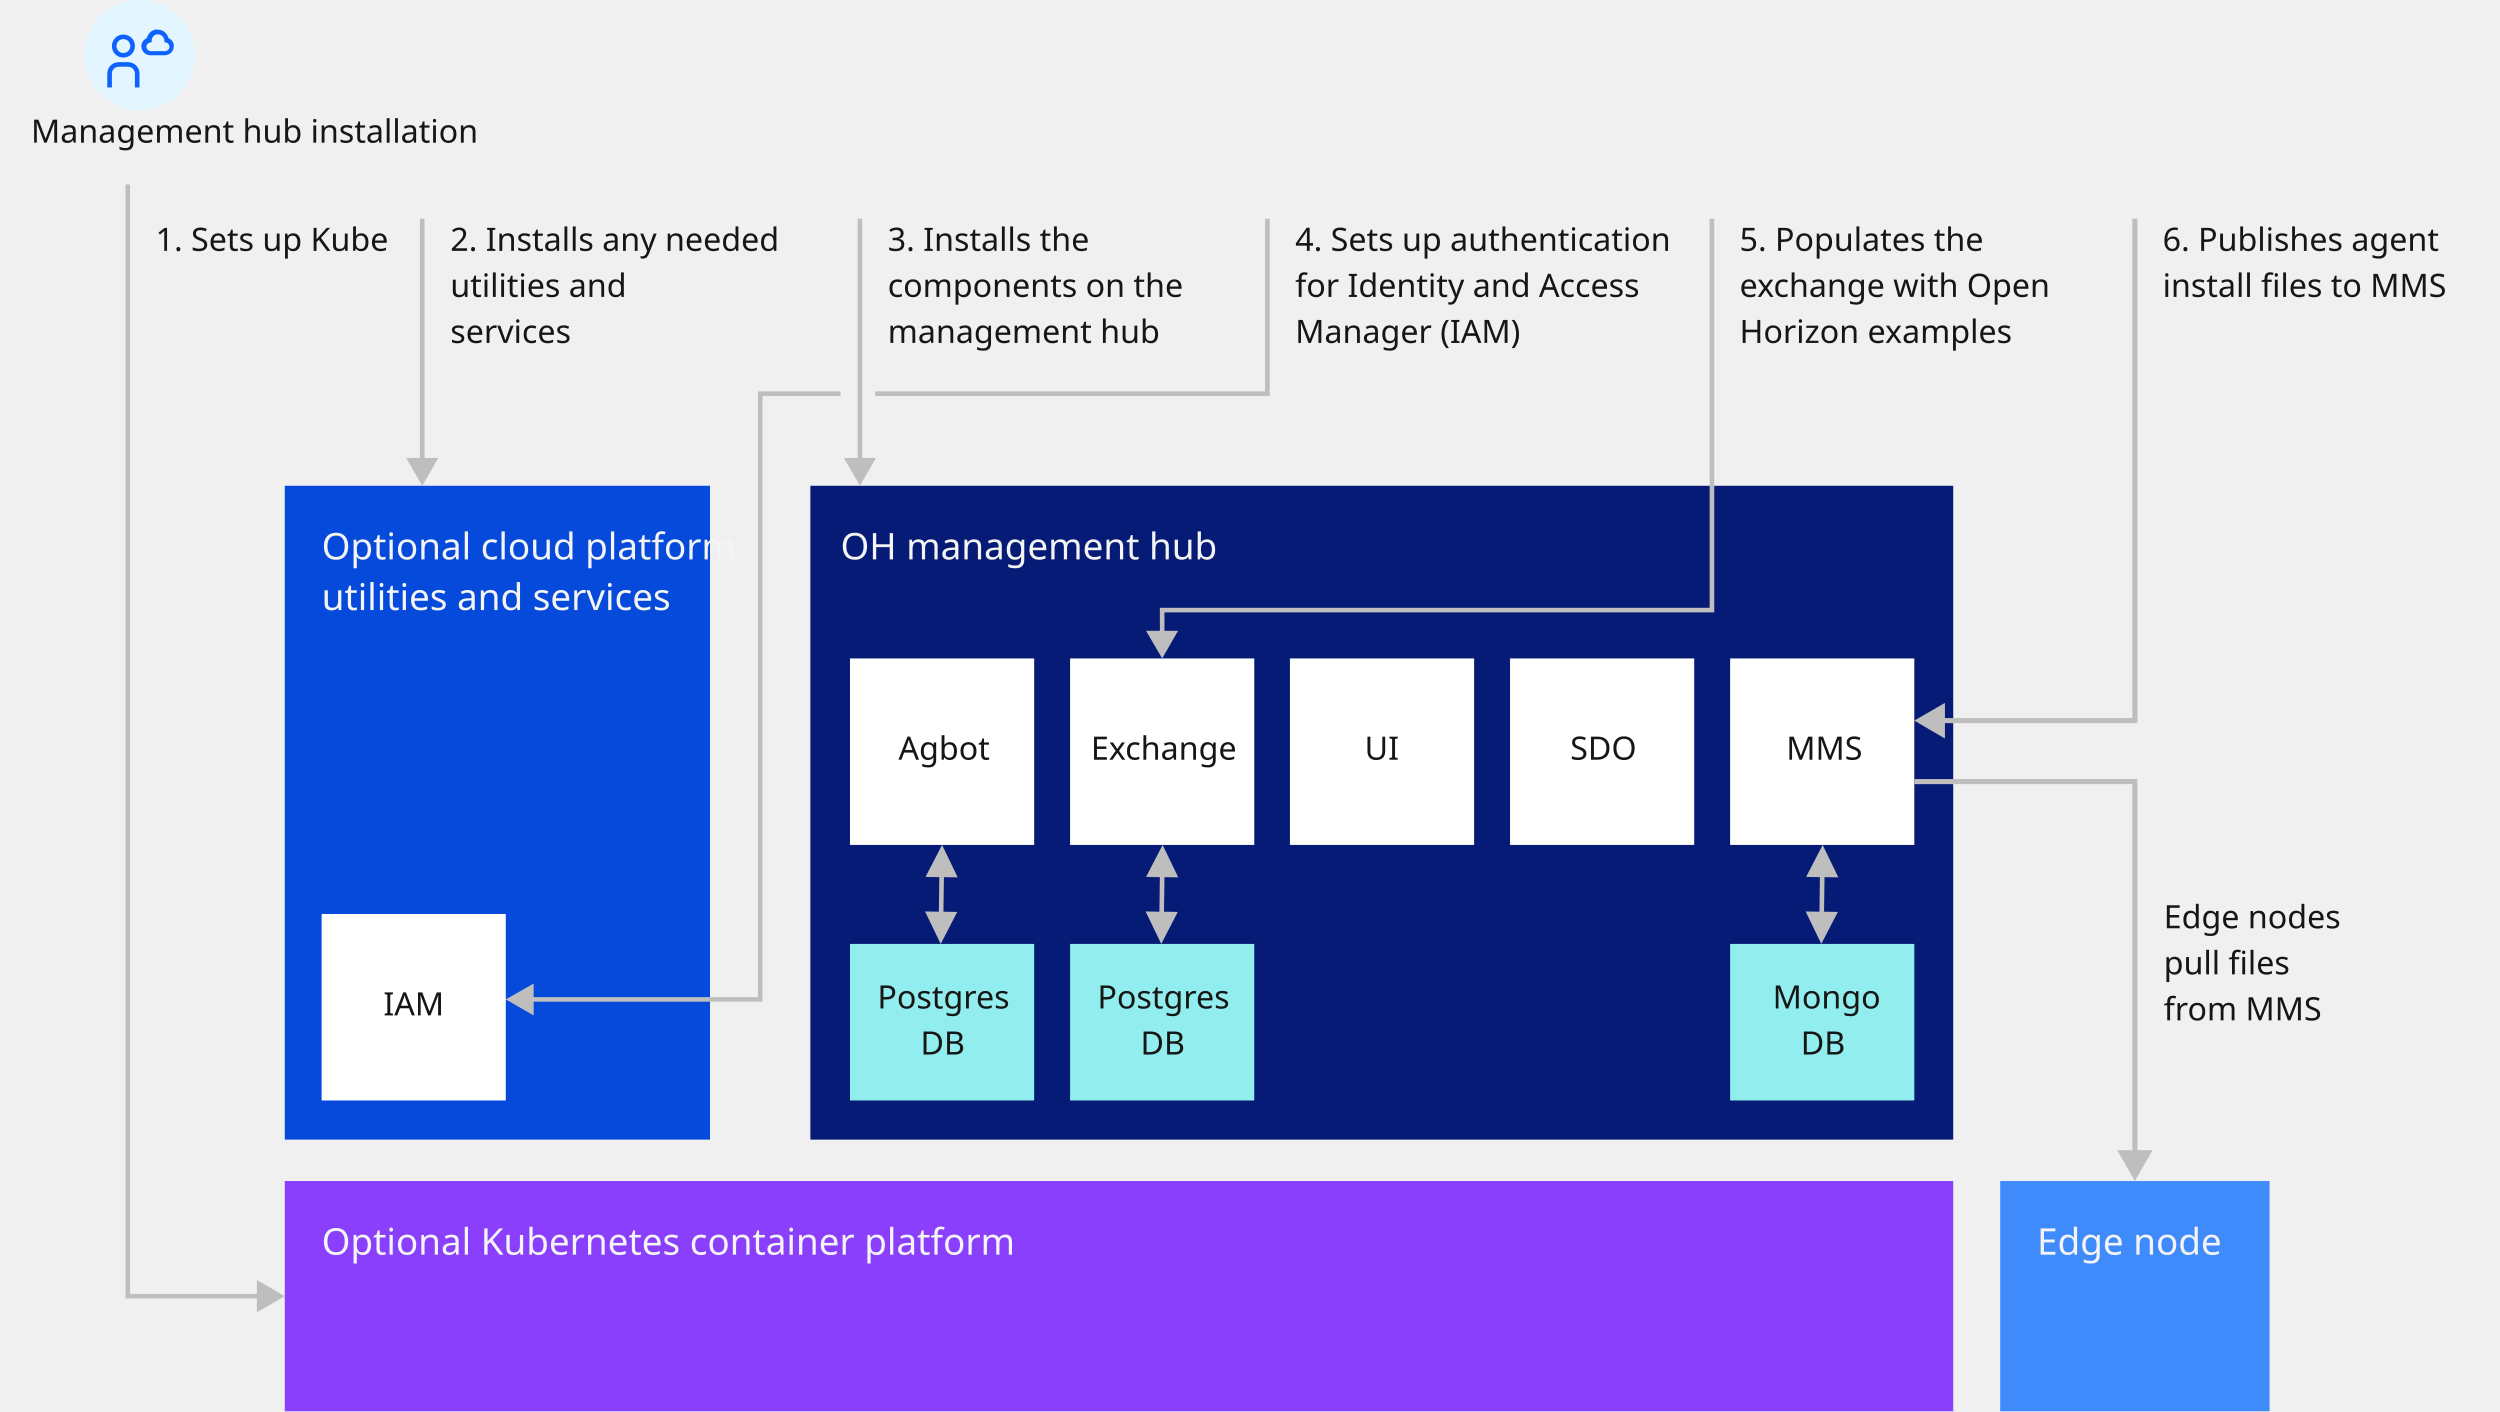
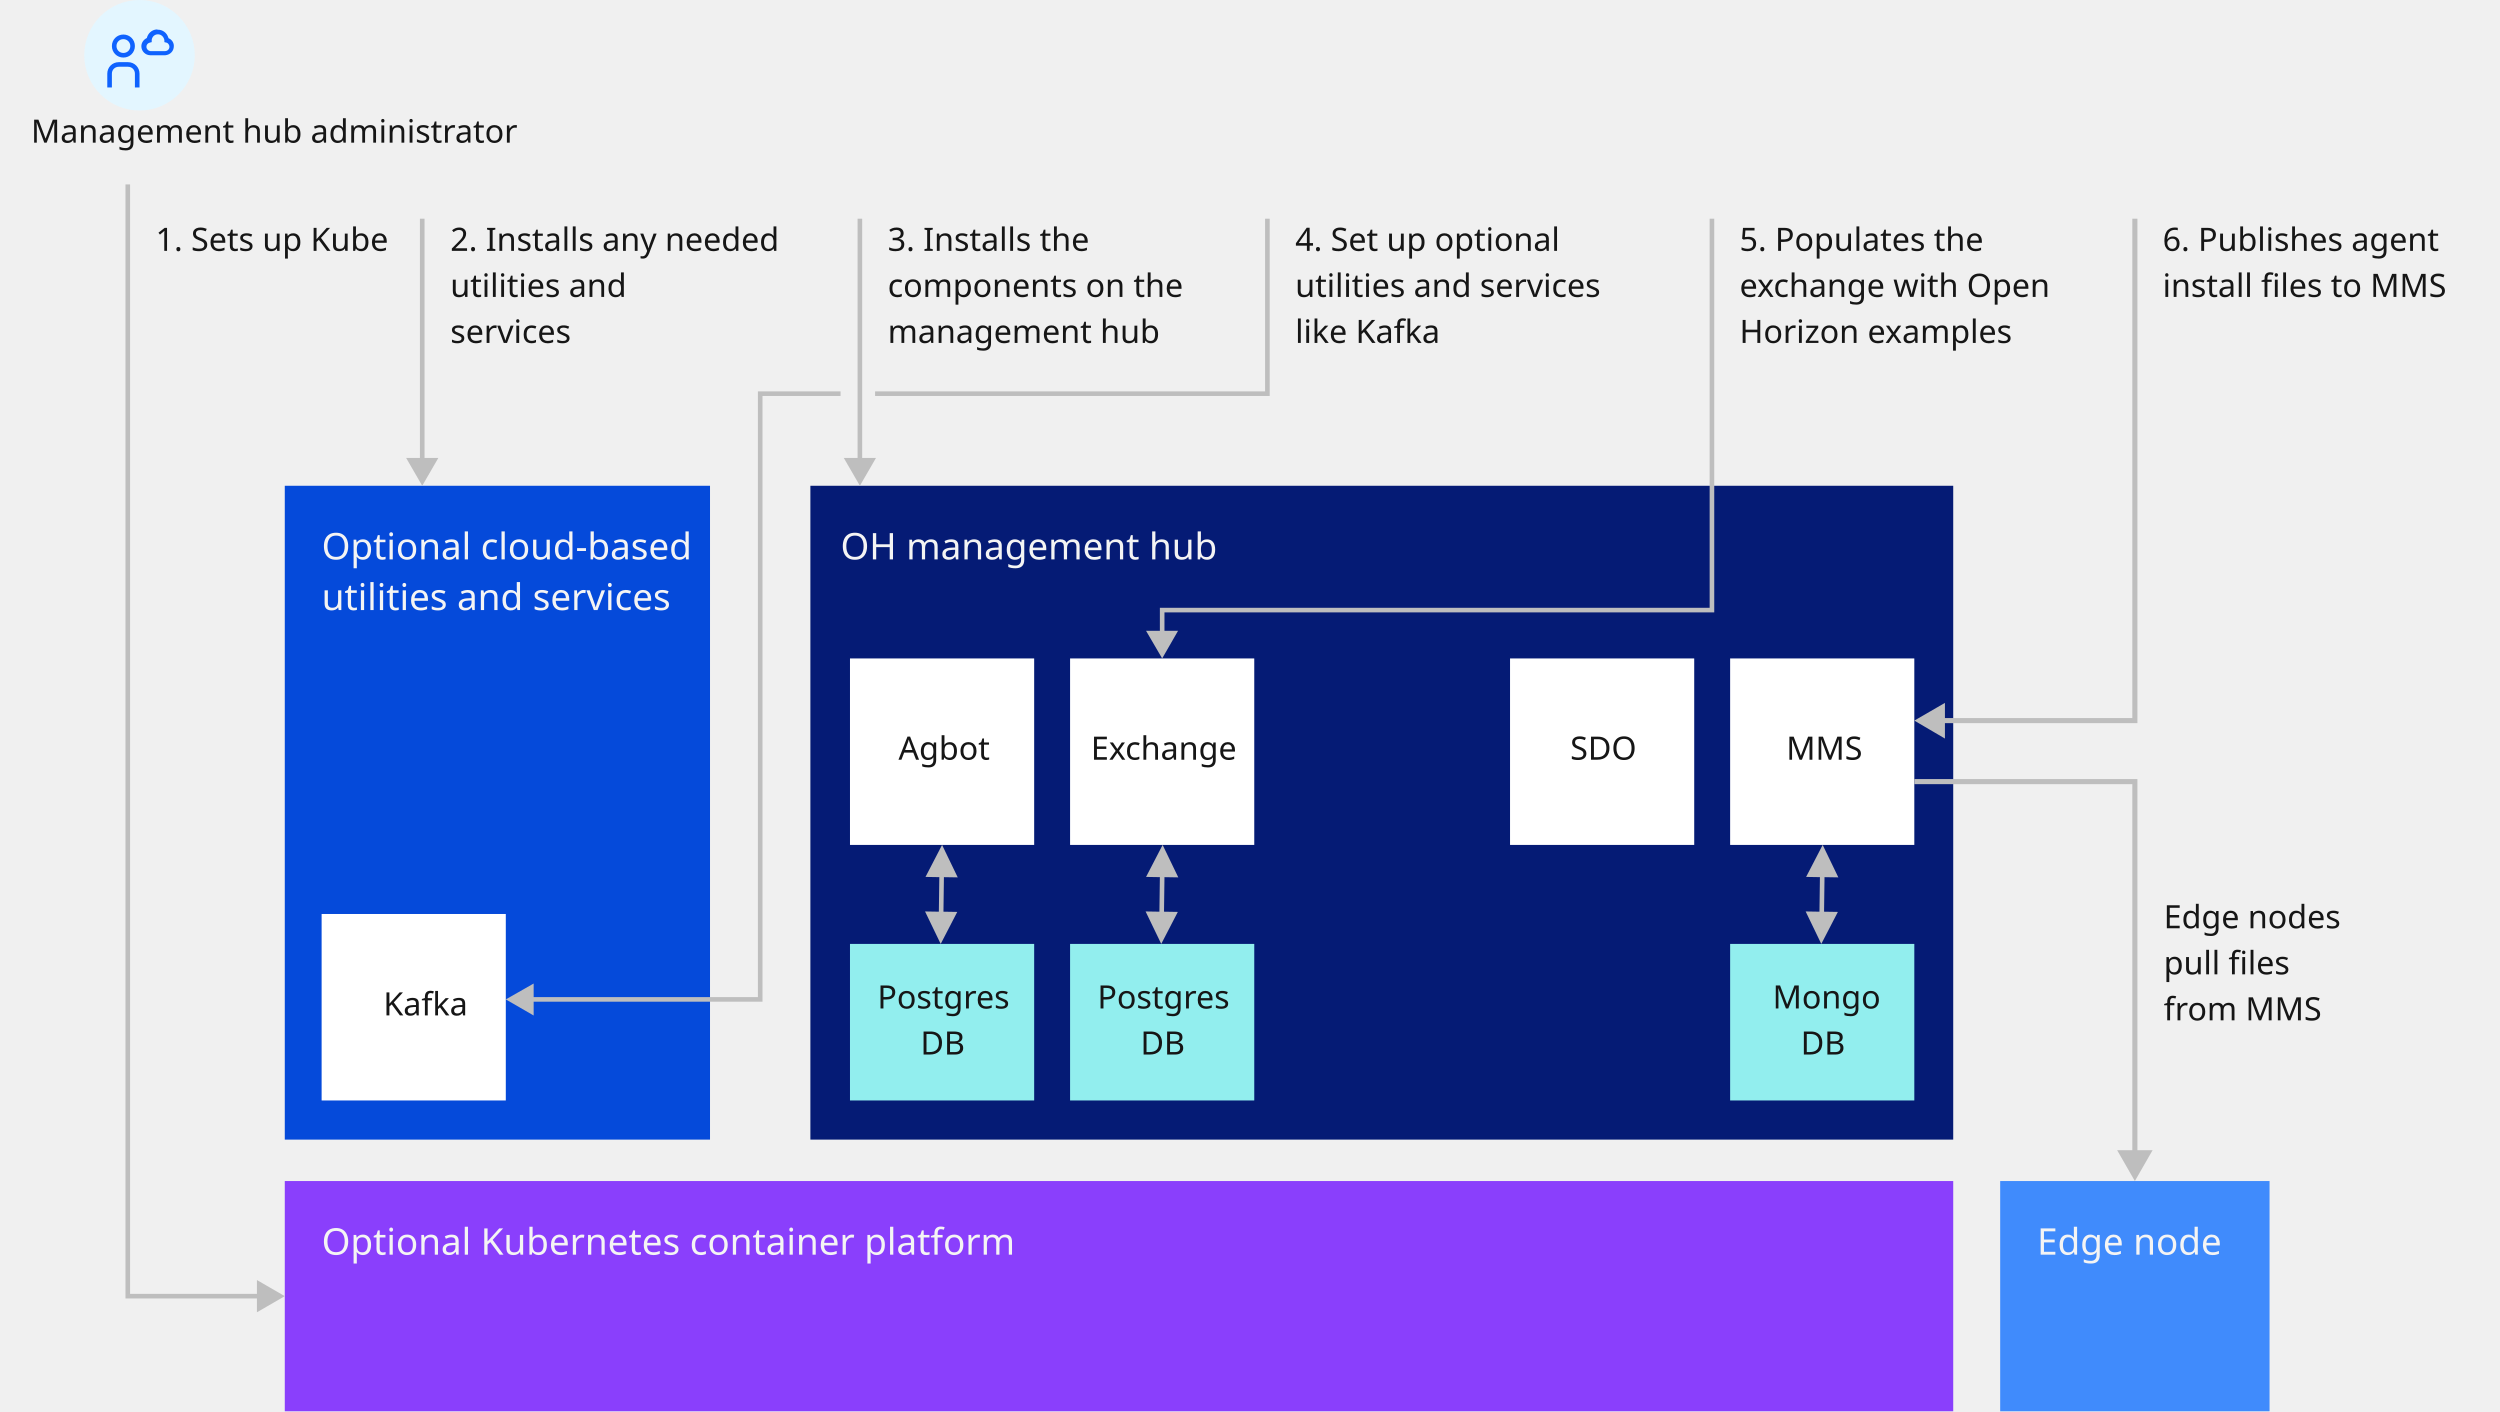
<svg xmlns="http://www.w3.org/2000/svg" version="1.1" x="0px" y="0px" viewBox="0 0 1085.9 613" style="enable-background:new 0 0 1085.9 613;" xml:space="preserve">
  <style type="text/css">
	.st0{fill-rule:evenodd;clip-rule:evenodd;fill:#051B75;}
	.st1{fill:#BEBEBE;}
	.st2{fill-rule:evenodd;clip-rule:evenodd;fill:#E3F6FF;}
	.st3{fill-rule:evenodd;clip-rule:evenodd;fill:#0F62FE;}
	.st4{fill-rule:evenodd;clip-rule:evenodd;fill:#054ADA;}
	.st5{fill-rule:evenodd;clip-rule:evenodd;fill:#8A3FFC;}
	.st6{fill:none;stroke:#BEBEBE;stroke-width:2;}
	.st7{display:none;fill:#BEBEBE;}
	.st8{fill-rule:evenodd;clip-rule:evenodd;fill:none;}
	.st9{fill:#F4F4F4;}
	.st10{font-family:'IBMPlexSans-Medium';}
	.st11{font-size:16px;}
	.st12{fill-rule:evenodd;clip-rule:evenodd;fill:#408BFC;}
	.st13{fill:#161616;}
	.st14{font-family:'IBMPlexSans';}
	.st15{font-size:14px;}
	.st16{fill-rule:evenodd;clip-rule:evenodd;fill:#FFFFFF;}
	.st17{fill-rule:evenodd;clip-rule:evenodd;fill:#92EEEE;}
	.st18{fill:none;stroke:#BEBEBE;stroke-width:2;stroke-miterlimit:10;}
	.st19{fill:none;stroke:#BEBEBE;stroke-width:2.21;stroke-miterlimit:10;}
</style>
  <g id="Layer_1">
    <rect id="Rectangle-Copy-51" x="352" y="211" class="st0" width="496.4" height="284" />
    <path id="Line-11-Copy-3" class="st1" d="M409.2,367l6.8,14.1l-6-0.1l-0.2,15l6,0.1l-7.2,13.9l-6.8-14.1l6,0.1l0.2-15l-6-0.1   L409.2,367z" />
    <path id="Line-11-Copy-4" class="st1" d="M505,367l6.8,14.1l-6-0.1l-0.2,15l6,0.1l-7.2,13.9l-6.8-14.1l6,0.1l0.2-15l-6-0.1L505,367   z" />
    <path id="Line-11-Copy-5" class="st1" d="M791.7,367l6.8,14.1l-6-0.1l-0.2,15l6,0.1l-7.2,13.9l-6.8-14.1l6,0.1l0.2-15l-6-0.1   L791.7,367z" />
    <circle id="Oval-Copy-3" class="st2" cx="60.6" cy="24" r="24" />
    <path id="Shape" class="st3" d="M55.6,27c2.8,0,5,2.2,5,5v6h-2v-6c0-1.7-1.3-3-3-3h-4c-1.7,0-3,1.3-3,3v6h-2v-6c0-2.8,2.2-5,5-5   H55.6z M53.6,15c2.8,0,5,2.2,5,5s-2.2,5-5,5s-5-2.2-5-5S50.8,15,53.6,15z M68.6,12.9c2.1,0,3.9,1.4,4.5,3.4l0.1,0.2l0,0.1l0,0   c1.3,0.5,2.2,1.7,2.3,3.1l0,0.2l0,0.2c0,2.1-1.6,3.7-3.7,3.9l-0.2,0h-6.3c-2.1,0-3.9-1.7-3.9-3.9c0-1.5,0.9-2.8,2.2-3.5l0.2-0.1   l0-0.1c0.5-1.9,2.1-3.4,4.1-3.6l0.2,0L68.6,12.9z M53.6,17c-1.7,0-3,1.3-3,3c0,1.7,1.3,3,3,3s3-1.3,3-3S55.2,17,53.6,17z    M68.6,14.9c-1.4,0-2.5,1-2.7,2.4l0,0.2l0,0.8l-0.8,0.2c-0.9,0.2-1.5,0.9-1.5,1.8c0,1,0.8,1.8,1.7,1.9l0.1,0h6.3   c1,0,1.9-0.8,1.9-1.9c0-0.8-0.6-1.6-1.3-1.8l-0.1,0l-0.8-0.2l0-0.8C71.2,16,70,14.9,68.6,14.9z" />
    <rect id="Rectangle-Copy-48" x="123.7" y="211" class="st4" width="184.7" height="284" />
    <rect id="Rectangle-Copy-49" x="123.7" y="513" class="st5" width="724.7" height="100" />
    <polyline id="Path-6-Copy-9_4_" class="st6" points="550.5,95 550.5,171 380.1,171  " />
    <path id="Path-6-Copy-8" class="st7" d="M669.8,95v99h149v304.5H552.3V479h-6l7-14l7,14h-6v17.5h262.5V196h-149V95H669.8z" />
    <path id="Path-6-Copy-5" class="st1" d="M1500.8,507.9l-7,14l-7-14H1500.8z M1494.8,501v4h-2v-4H1494.8z M1494.8,493v4h-2v-4   H1494.8z M1494.8,485v4h-2v-4H1494.8z M1494.8,477v4h-2v-4H1494.8z M1494.8,469v4h-2v-4H1494.8z M1494.8,461v4h-2v-4H1494.8z    M1494.8,453v4h-2v-4H1494.8z M1494.8,445v4h-2v-4H1494.8z M1494.8,437v4h-2v-4H1494.8z M1494.8,429v4h-2v-4H1494.8z M1494.8,421v4   h-2v-4H1494.8z M1494.8,413v4h-2v-4H1494.8z M1494.8,405v4h-2v-4H1494.8z M1494.8,397v4h-2v-4H1494.8z M1494.8,389v4h-2v-4H1494.8z    M1494.8,381v4h-2v-4H1494.8z M1494.8,373v4h-2v-4H1494.8z M1494.8,365v4h-2v-4H1494.8z M1494.8,357v4h-2v-4H1494.8z M1494.8,349v4   h-2v-4H1494.8z M1494.8,341v4h-2v-4H1494.8z" />
    <rect x="365.1" y="231.1" class="st8" width="184" height="15.6" />
    <text transform="matrix(1 0 0 1 365.1083 242.9885)" class="st9 st10 st11">OH management hub</text>
    <rect x="139.7" y="533.2" class="st8" width="319.6" height="15.6" />
    <text transform="matrix(1 0 0 1 139.7278 544.9918)" class="st9 st10 st11">Optional Kubernetes container platform</text>
    <rect id="Rectangle-Copy-14" x="868.8" y="513" class="st12" width="117" height="100" />
    <rect x="884.8" y="533.2" class="st8" width="94.6" height="15.6" />
    <text transform="matrix(1 0 0 1 884.827 544.9918)" class="st9 st10 st11">Edge node</text>
    <rect x="139.7" y="231.1" class="st8" width="148" height="57" />
    <text transform="matrix(1 0 0 1 139.7274 242.9885)">
-       <tspan x="0" y="0" class="st9 st10 st11">Optional cloud platform </tspan>
+       <tspan x="0" y="0" class="st9 st10 st11">Optional cloud-based</tspan>
      <tspan x="0" y="22" class="st9 st10 st11">utilities and services</tspan>
    </text>
    <rect x="10" y="51.6" class="st8" width="99.9" height="17.9" />
-     <text transform="matrix(1 0 0 1 13.4691 61.9691)" class="st13 st14 st15">Management hub installation</text>
+     <text transform="matrix(1 0 0 1 13.4691 61.9691)" class="st13 st14 st15">Management hub administrator</text>
    <rect x="67.6" y="98.6" class="st8" width="99.9" height="56" />
    <text transform="matrix(1 0 0 1 67.587 108.967)" class="st13 st14 st15">1. Sets up Kube</text>
    <rect x="195.6" y="98.6" class="st8" width="149.1" height="56" />
    <text transform="matrix(1 0 0 1 195.5871 108.967)">
      <tspan x="0" y="0" class="st13 st14 st15">2. Installs any needed </tspan>
      <tspan x="0" y="20" class="st13 st14 st15">utilities and </tspan>
      <tspan x="0" y="40" class="st13 st14 st15">services</tspan>
    </text>
    <rect x="385.6" y="98.6" class="st8" width="149.1" height="56" />
    <text transform="matrix(1 0 0 1 385.5871 108.967)">
      <tspan x="0" y="0" class="st13 st14 st15">3. Installs the </tspan>
      <tspan x="0" y="20" class="st13 st14 st15">components on the </tspan>
      <tspan x="0" y="40" class="st13 st14 st15">management hub</tspan>
    </text>
    <rect x="562.6" y="98.6" class="st8" width="172" height="56" />
    <text transform="matrix(1 0 0 1 562.5871 108.9675)">
-       <tspan x="0" y="0" class="st13 st14 st15">4. Sets up authentication </tspan>
-       <tspan x="0" y="20" class="st13 st14 st15">for Identity and Access </tspan>
-       <tspan x="0" y="40" class="st13 st14 st15">Manager (IAM)</tspan>
+       <tspan x="0" y="0" class="st13 st14 st15">4. Set up optional </tspan>
+       <tspan x="0" y="20" class="st13 st14 st15">utilities and services</tspan>
+       <tspan x="0" y="40" class="st13 st14 st15">like Kafka</tspan>
    </text>
    <rect x="755.6" y="98.6" class="st8" width="135.2" height="56" />
    <text transform="matrix(1 0 0 1 755.5872 108.9675)">
      <tspan x="0" y="0" class="st13 st14 st15">5. Populates the </tspan>
      <tspan x="0" y="20" class="st13 st14 st15">exchange with Open </tspan>
      <tspan x="0" y="40" class="st13 st14 st15">Horizon examples</tspan>
    </text>
    <rect x="939.4" y="98.6" class="st8" width="130.3" height="38.4" />
    <text transform="matrix(1 0 0 1 939.3633 108.9675)">
      <tspan x="0" y="0" class="st13 st14 st15">6. Publishes agent </tspan>
      <tspan x="0" y="20" class="st13 st14 st15">install files to MMS</tspan>
    </text>
    <rect x="939.8" y="392.8" class="st8" width="80.8" height="56.4" />
    <text transform="matrix(1 0 0 1 939.8289 403.2048)">
      <tspan x="0" y="0" class="st13 st14 st15">Edge nodes </tspan>
      <tspan x="0" y="20" class="st13 st14 st15">pull files </tspan>
      <tspan x="0" y="40" class="st13 st14 st15">from MMS</tspan>
    </text>
    <line id="Path-6-Copy-4_3_" class="st6" x1="1352.8" y1="102.9" x2="1352.8" y2="254.4" />
    <path id="Path-6-Copy-5_2_" class="st1" d="M1360.3,507.9l-7,14l-7-14H1360.3z M1354.3,501v4h-2v-4H1354.3z M1354.3,493v4h-2v-4   H1354.3z M1354.3,485v4h-2v-4H1354.3z M1354.3,477v4h-2v-4H1354.3z M1354.3,469v4h-2v-4H1354.3z M1354.3,461v4h-2v-4H1354.3z    M1354.3,453v4h-2v-4H1354.3z M1354.3,445v4h-2v-4H1354.3z M1354.3,437v4h-2v-4H1354.3z M1354.3,429v4h-2v-4H1354.3z M1354.3,421v4   h-2v-4H1354.3z M1354.3,413v4h-2v-4H1354.3z M1354.3,405v4h-2v-4H1354.3z M1354.3,397v4h-2v-4H1354.3z M1354.3,389v4h-2v-4H1354.3z    M1354.3,381v4h-2v-4H1354.3z M1354.3,373v4h-2v-4H1354.3z M1354.3,365v4h-2v-4H1354.3z M1354.3,357v4h-2v-4H1354.3z M1354.3,349v4   h-2v-4H1354.3z M1354.3,341v4h-2v-4H1354.3z" />
    <circle id="Oval-Copy-3_10_" class="st2" cx="1353.3" cy="285.9" r="24" />
    <path id="Shape_4_" class="st3" d="M1348.3,288.9c2.8,0,5,2.2,5,5v6h-2v-6c0-1.7-1.3-3-3-3h-4c-1.7,0-3,1.3-3,3v6h-2v-6   c0-2.8,2.2-5,5-5H1348.3z M1346.3,276.9c2.8,0,5,2.2,5,5c0,2.8-2.2,5-5,5c-2.8,0-5-2.2-5-5C1341.3,279.2,1343.6,276.9,1346.3,276.9   z M1359.3,284.9v2h-2v-2H1359.3z M1364.3,284.9v2h-2v-2H1364.3z M1346.3,278.9c-1.7,0-3,1.3-3,3c0,1.7,1.3,3,3,3s3-1.3,3-3   C1349.3,280.3,1348,278.9,1346.3,278.9z M1367.3,281.9v2h-2v-2H1367.3z M1356.3,281.9v2h-2v-2H1356.3z M1364.3,276.9v7h-7v-7   H1364.3z M1362.3,278.9h-3v3h3V278.9z M1367.3,276.9v2h-2v-2H1367.3z M1356.3,276.9v2h-2v-2H1356.3z M1359.3,273.9v2h-2v-2H1359.3z    M1364.3,273.9v2h-2v-2H1364.3z" />
    <g>
      <circle id="Oval-Copy-3_9_" class="st16" cx="1352.8" cy="209.5" r="20" />
      <path id="Fill-1_5_" class="st12" d="M1350.8,209.5h4v-5h-4V209.5z M1354.8,202.5h-4c-1.1,0-2,0.9-2,2v12h2v-5h4v5h2v-12    C1356.8,203.4,1355.9,202.5,1354.8,202.5L1354.8,202.5z" />
      <path id="Fill-3_5_" class="st12" d="M1360.8,208.5h4v-4h-4V208.5z M1366.8,208.5v-4c0-1.1-0.9-2-2-2h-6v14h2v-6h1.5l2.3,6h2.1    l-2.3-6h0.4C1365.9,210.5,1366.8,209.6,1366.8,208.5L1366.8,208.5z" />
      <polygon id="Fill-4_5_" class="st12" points="1338.8,204.5 1341.8,204.5 1341.8,216.5 1343.8,216.5 1343.8,204.5 1346.8,204.5     1346.8,202.5 1338.8,202.5   " />
    </g>
    <circle id="Oval-Copy-3_8_" class="st16" cx="1353.3" cy="388.9" r="20" />
    <path id="Fill-1_4_" class="st12" d="M1351.3,388.9h4v-5h-4V388.9z M1355.3,381.9h-4c-1.1,0-2,0.9-2,2v12h2v-5h4v5h2v-12   C1357.3,382.8,1356.4,381.9,1355.3,381.9L1355.3,381.9z" />
    <path id="Fill-3_4_" class="st12" d="M1361.3,387.9h4v-4h-4V387.9z M1367.3,387.9v-4c0-1.1-0.9-2-2-2h-6v14h2v-6h1.5l2.3,6h2.1   l-2.3-6h0.4C1366.4,389.9,1367.3,389.1,1367.3,387.9L1367.3,387.9z" />
    <polygon id="Fill-4_4_" class="st12" points="1339.3,383.9 1342.3,383.9 1342.3,395.9 1344.3,395.9 1344.3,383.9 1347.3,383.9    1347.3,381.9 1339.3,381.9  " />
    <rect x="1285.2" y="320.4" class="st8" width="135.2" height="14.9" />
    <text transform="matrix(1 0 0 1 1314.043 330.7556)" class="st13 st14 st15">Node owner</text>
    <rect x="1365.3" y="430.2" class="st8" width="100.2" height="56.4" />
    <text transform="matrix(1 0 0 1 1365.343 440.6035)">
      <tspan x="0" y="0" class="st13 st14 st15">Needs the tar </tspan>
      <tspan x="0" y="20" class="st13 st14 st15">file later for </tspan>
      <tspan x="0" y="40" class="st13 st14 st15">agent install</tspan>
    </text>
    <g>
      <rect id="Rectangle-Copy-16" x="655.9" y="286" class="st16" width="80" height="81" />
      <rect x="655.9" y="319.6" class="st8" width="80" height="14.9" />
      <text transform="matrix(1 0 0 1 682.0273 329.9869)" class="st13 st14 st15">SDO</text>
    </g>
    <g>
      <rect id="Rectangle-Copy-16_6_" x="751.5" y="286" class="st16" width="80" height="81" />
      <rect x="751.5" y="319.6" class="st8" width="80" height="14.9" />
      <text transform="matrix(1 0 0 1 775.883 329.9869)" class="st13 st14 st15">MMS</text>
    </g>
    <g>
-       <rect id="Rectangle-Copy-16_1_" x="560.3" y="286" class="st16" width="80" height="81" />
-       <rect x="560.3" y="319.6" class="st8" width="80" height="14.9" />
-       <text transform="matrix(1 0 0 1 592.7087 329.9869)" class="st13 st14 st15">UI</text>
-     </g>
-     <g>
      <rect id="Rectangle-Copy-16_2_" x="464.8" y="286" class="st16" width="80" height="81" />
      <rect x="464.8" y="319.6" class="st8" width="80" height="14.9" />
      <text transform="matrix(1 0 0 1 473.8431 329.9869)" class="st13 st14 st15">Exchange</text>
    </g>
    <g>
      <rect id="Rectangle-Copy-16_3_" x="369.2" y="286" class="st16" width="80" height="81" />
      <rect x="369.2" y="319.6" class="st8" width="80" height="14.9" />
      <text transform="matrix(1 0 0 1 390.2636 329.9869)" class="st13 st14 st15">Agbot</text>
    </g>
    <g>
      <rect id="Rectangle-Copy-16_7_" x="139.7" y="397" class="st16" width="80" height="81" />
      <rect x="139.6" y="430.7" class="st8" width="80" height="14.9" />
-       <text transform="matrix(1 0 0 1 166.5116 441.0553)" class="st13 st14 st15">IAM</text>
+       <text transform="matrix(1 0 0 1 166.5116 441.0553)" class="st13 st14 st15">Kafka</text>
    </g>
    <g>
      <rect id="Rectangle-Copy-16_4_" x="369.2" y="410" class="st17" width="80" height="68" />
      <rect x="369.2" y="427.7" class="st8" width="80" height="39.8" />
      <text transform="matrix(1 0 0 1 381.1071 438.0454)">
        <tspan x="0" y="0" class="st13 st14 st15">Postgres</tspan>
        <tspan x="18.7" y="20" class="st13 st14 st15">DB</tspan>
      </text>
    </g>
    <g>
      <rect id="Rectangle-Copy-16_5_" x="464.8" y="410" class="st17" width="80" height="68" />
      <rect x="464.8" y="427.7" class="st8" width="80" height="39.8" />
      <text transform="matrix(1 0 0 1 476.6773 438.0454)">
        <tspan x="0" y="0" class="st13 st14 st15">Postgres</tspan>
        <tspan x="18.7" y="20" class="st13 st14 st15">DB</tspan>
      </text>
    </g>
    <g>
      <rect id="Rectangle-Copy-16_16_" x="751.5" y="410" class="st17" width="80" height="68" />
      <rect x="751.5" y="427.7" class="st8" width="80" height="39.8" />
      <text transform="matrix(1 0 0 1 769.9676 438.0454)">
        <tspan x="0" y="0" class="st13 st14 st15">Mongo</tspan>
        <tspan x="12.2" y="20" class="st13 st14 st15">DB</tspan>
      </text>
    </g>
    <g>
      <g>
        <polyline class="st18" points="743.6,95 743.6,265 504.8,265 504.8,276    " />
        <g>
          <polygon class="st1" points="497.8,274 504.8,286 511.7,274     " />
        </g>
      </g>
    </g>
    <g>
      <g>
        <polyline class="st19" points="927.3,95 927.3,313 842.6,313    " />
        <g>
          <polygon class="st1" points="844.8,305.3 831.5,313 844.8,320.8     " />
        </g>
      </g>
    </g>
    <g>
      <g>
        <polyline class="st19" points="831.5,339.5 927.3,339.5 927.3,501.9    " />
        <g>
          <polygon class="st1" points="919.6,499.6 927.3,513 935,499.6     " />
        </g>
      </g>
    </g>
    <g>
      <g>
        <line class="st18" x1="183.4" y1="95" x2="183.4" y2="201" />
        <g>
          <polygon class="st1" points="176.4,198.9 183.4,211 190.4,198.9     " />
        </g>
      </g>
    </g>
    <g>
      <g>
        <polyline class="st18" points="55.5,80.1 55.5,563 113.7,563    " />
        <g>
          <polygon class="st1" points="111.6,570 123.7,563 111.6,556     " />
        </g>
      </g>
    </g>
    <g>
      <g>
        <polyline class="st18" points="229.8,434.1 330.2,434.1 330.2,171 365.1,171    " />
        <g>
          <polygon class="st1" points="231.8,441.1 219.7,434.1 231.8,427.2     " />
        </g>
      </g>
    </g>
    <g>
      <g>
        <line class="st18" x1="373.5" y1="95" x2="373.5" y2="201" />
        <g>
          <polygon class="st1" points="366.5,198.9 373.5,211 380.5,198.9     " />
        </g>
      </g>
    </g>
  </g>
  <g id="Layer_2">
</g>
</svg>
